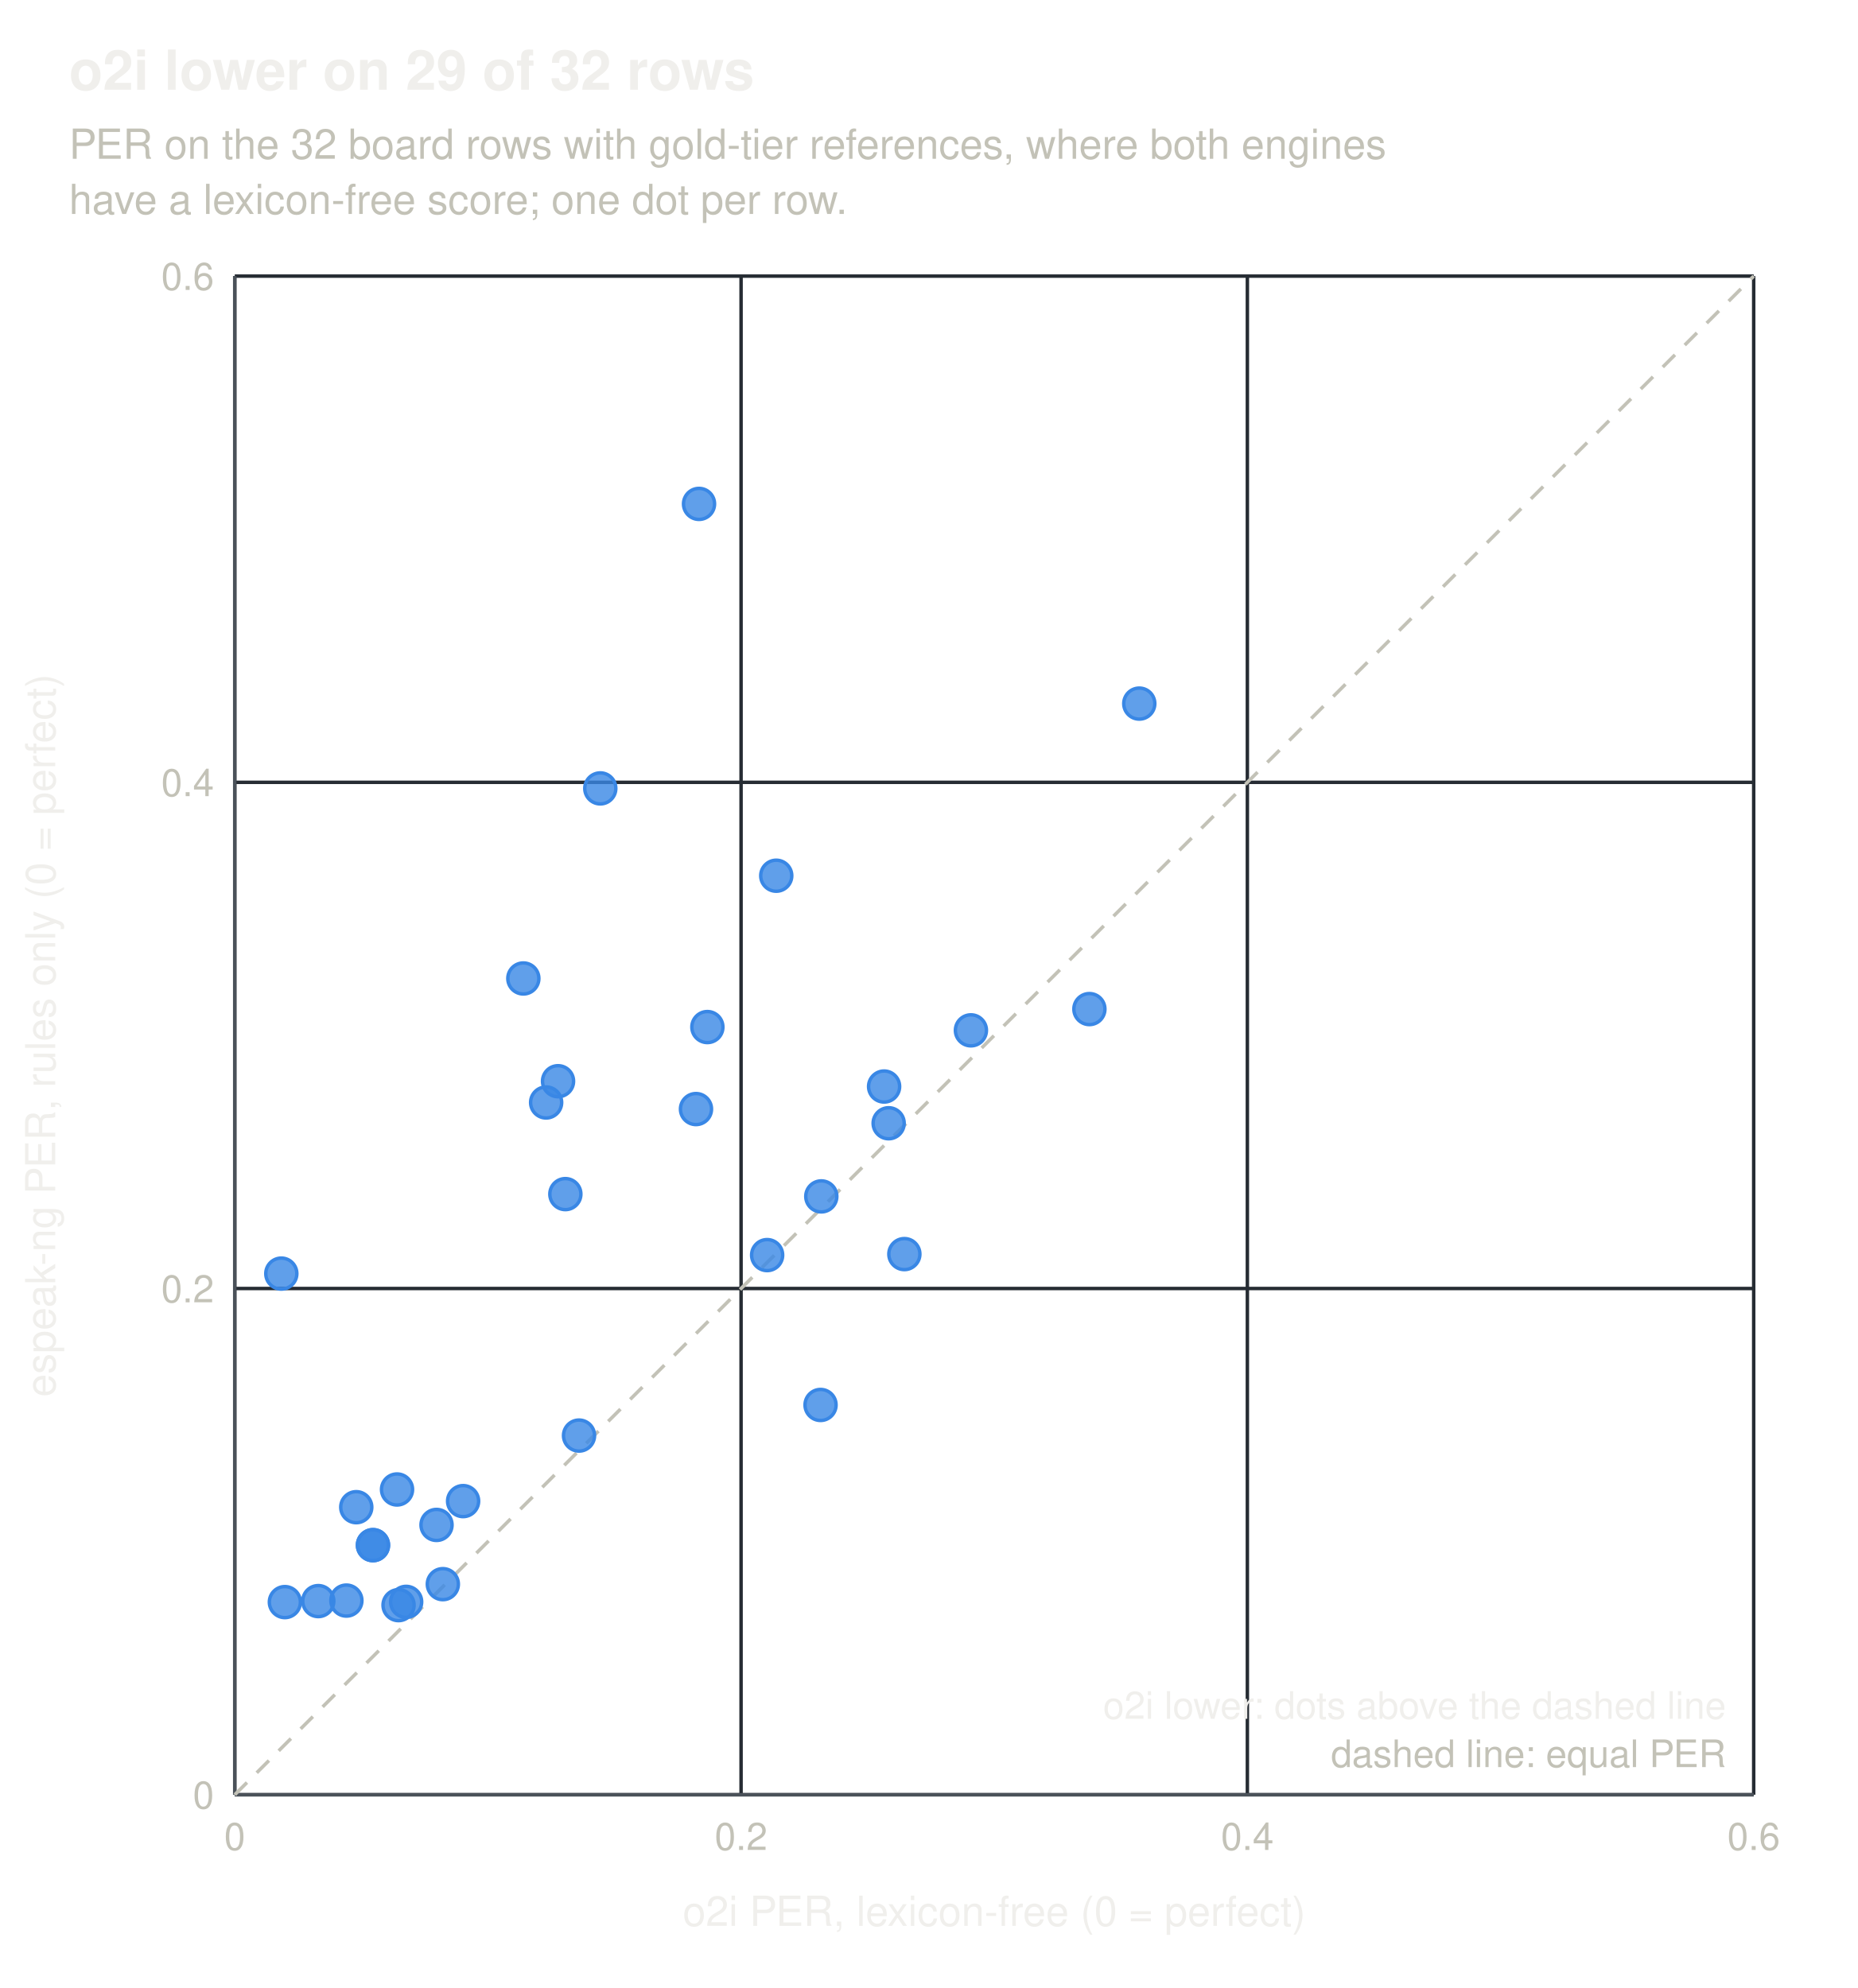
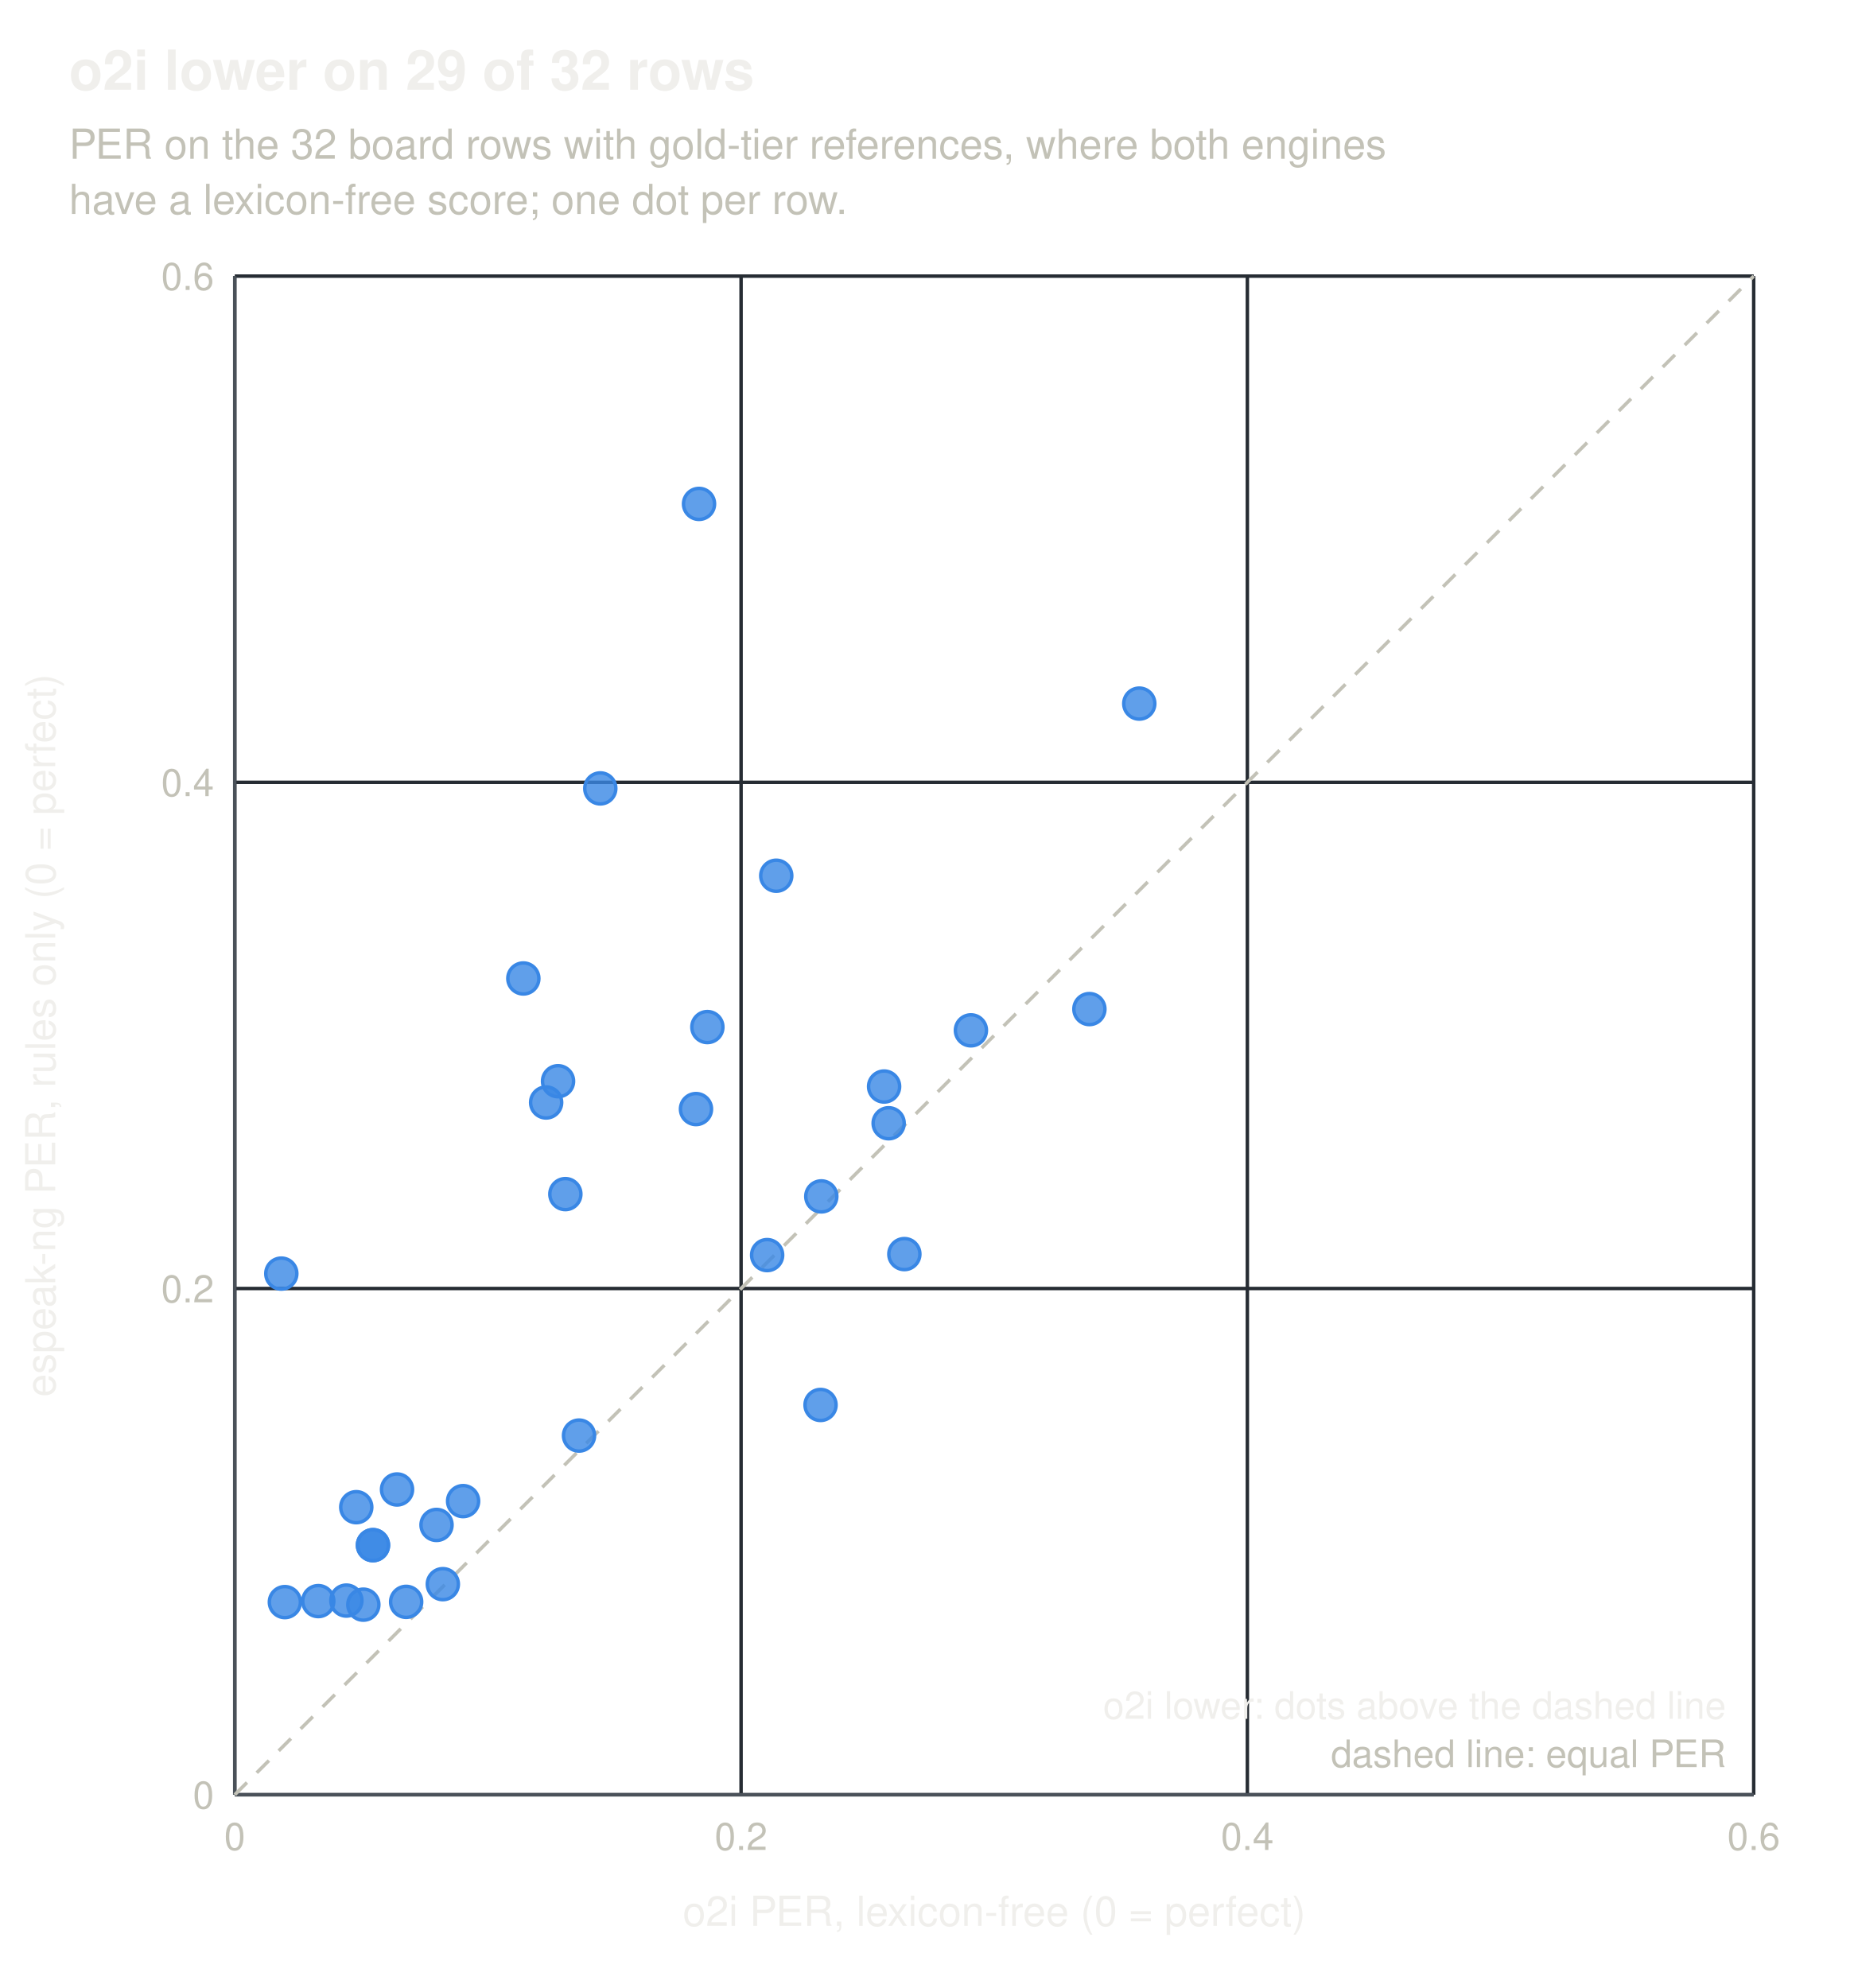
<svg xmlns="http://www.w3.org/2000/svg" width="538" height="576" viewBox="0 0 538 576" role="img" font-family="-apple-system, BlinkMacSystemFont, 'Segoe UI', Helvetica, Arial, sans-serif">
  <text x="20" y="26" font-size="16" text-anchor="start" font-weight="bold" fill="#f0efec">o2i lower on 29 of 32 rows</text>
  <text x="20" y="46" font-size="12" text-anchor="start" font-weight="normal" fill="#c3c2b7">PER on the 32 board rows with gold-tier references, where both engines</text>
  <text x="20" y="62" font-size="12" text-anchor="start" font-weight="normal" fill="#c3c2b7">have a lexicon-free score; one dot per row.</text>
  <line x1="68" y1="520" x2="508" y2="520" stroke="#262c33" stroke-width="1" />
  <line x1="68" y1="520" x2="68" y2="80" stroke="#262c33" stroke-width="1" />
  <text x="62" y="524" font-size="11" text-anchor="end" font-weight="normal" fill="#c3c2b7">0</text>
  <text x="68" y="536" font-size="11" text-anchor="middle" font-weight="normal" fill="#c3c2b7">0</text>
  <line x1="68" y1="373.33" x2="508" y2="373.33" stroke="#262c33" stroke-width="1" />
  <line x1="214.67" y1="520" x2="214.67" y2="80" stroke="#262c33" stroke-width="1" />
  <text x="62" y="377.33" font-size="11" text-anchor="end" font-weight="normal" fill="#c3c2b7">0.2</text>
  <text x="214.67" y="536" font-size="11" text-anchor="middle" font-weight="normal" fill="#c3c2b7">0.2</text>
  <line x1="68" y1="226.67" x2="508" y2="226.67" stroke="#262c33" stroke-width="1" />
  <line x1="361.33" y1="520" x2="361.33" y2="80" stroke="#262c33" stroke-width="1" />
  <text x="62" y="230.67" font-size="11" text-anchor="end" font-weight="normal" fill="#c3c2b7">0.4</text>
  <text x="361.33" y="536" font-size="11" text-anchor="middle" font-weight="normal" fill="#c3c2b7">0.4</text>
  <line x1="68" y1="80" x2="508" y2="80" stroke="#262c33" stroke-width="1" />
  <line x1="508" y1="520" x2="508" y2="80" stroke="#262c33" stroke-width="1" />
  <text x="62" y="84" font-size="11" text-anchor="end" font-weight="normal" fill="#c3c2b7">0.6</text>
  <text x="508" y="536" font-size="11" text-anchor="middle" font-weight="normal" fill="#c3c2b7">0.6</text>
  <line x1="68" y1="520" x2="508" y2="520" stroke="#4a5159" stroke-width="1" />
  <line x1="68" y1="520" x2="68" y2="80" stroke="#4a5159" stroke-width="1" />
  <line x1="68" y1="520" x2="508" y2="80" stroke="#c3c2b7" stroke-width="1" stroke-dasharray="5 4" />
  <circle cx="81.49" cy="369.01" r="4.5" fill="#3987e5" fill-opacity="0.8" stroke="#3987e5" />
  <circle cx="82.52" cy="464.19" r="4.5" fill="#3987e5" fill-opacity="0.8" stroke="#3987e5" />
  <circle cx="92.2" cy="463.9" r="4.5" fill="#3987e5" fill-opacity="0.8" stroke="#3987e5" />
  <circle cx="100.34" cy="463.75" r="4.5" fill="#3987e5" fill-opacity="0.8" stroke="#3987e5" />
  <circle cx="103.2" cy="436.69" r="4.5" fill="#3987e5" fill-opacity="0.8" stroke="#3987e5" />
+   <circle cx="105.25" cy="464.93" r="4.5" fill="#3987e5" fill-opacity="0.8" stroke="#3987e5" />
  <circle cx="108.04" cy="447.69" r="4.5" fill="#3987e5" fill-opacity="0.8" stroke="#3987e5" />
  <circle cx="108.04" cy="447.69" r="4.5" fill="#3987e5" fill-opacity="0.8" stroke="#3987e5" />
  <circle cx="115.01" cy="431.56" r="4.5" fill="#3987e5" fill-opacity="0.8" stroke="#3987e5" />
-   <circle cx="115.45" cy="465.07" r="4.5" fill="#3987e5" fill-opacity="0.8" stroke="#3987e5" />
  <circle cx="117.65" cy="464.12" r="4.5" fill="#3987e5" fill-opacity="0.8" stroke="#3987e5" />
  <circle cx="126.45" cy="441.83" r="4.5" fill="#3987e5" fill-opacity="0.8" stroke="#3987e5" />
  <circle cx="128.28" cy="458.99" r="4.5" fill="#3987e5" fill-opacity="0.8" stroke="#3987e5" />
  <circle cx="134.15" cy="434.93" r="4.5" fill="#3987e5" fill-opacity="0.8" stroke="#3987e5" />
  <circle cx="151.6" cy="283.5" r="4.5" fill="#3987e5" fill-opacity="0.8" stroke="#3987e5" />
  <circle cx="158.2" cy="319.43" r="4.5" fill="#3987e5" fill-opacity="0.8" stroke="#3987e5" />
  <circle cx="161.65" cy="313.27" r="4.5" fill="#3987e5" fill-opacity="0.8" stroke="#3987e5" />
  <circle cx="163.77" cy="345.98" r="4.5" fill="#3987e5" fill-opacity="0.8" stroke="#3987e5" />
  <circle cx="167.73" cy="415.94" r="4.5" fill="#3987e5" fill-opacity="0.8" stroke="#3987e5" />
  <circle cx="173.89" cy="228.43" r="4.5" fill="#3987e5" fill-opacity="0.8" stroke="#3987e5" />
  <circle cx="201.61" cy="321.34" r="4.5" fill="#3987e5" fill-opacity="0.8" stroke="#3987e5" />
  <circle cx="202.49" cy="146" r="4.5" fill="#3987e5" fill-opacity="0.8" stroke="#3987e5" />
  <circle cx="204.91" cy="297.58" r="4.5" fill="#3987e5" fill-opacity="0.8" stroke="#3987e5" />
  <circle cx="222.22" cy="363.65" r="4.5" fill="#3987e5" fill-opacity="0.8" stroke="#3987e5" />
  <circle cx="224.86" cy="253.73" r="4.5" fill="#3987e5" fill-opacity="0.8" stroke="#3987e5" />
  <circle cx="237.69" cy="407.07" r="4.5" fill="#3987e5" fill-opacity="0.8" stroke="#3987e5" />
  <circle cx="237.91" cy="346.64" r="4.5" fill="#3987e5" fill-opacity="0.8" stroke="#3987e5" />
  <circle cx="256.1" cy="314.81" r="4.5" fill="#3987e5" fill-opacity="0.8" stroke="#3987e5" />
  <circle cx="257.42" cy="325.45" r="4.5" fill="#3987e5" fill-opacity="0.8" stroke="#3987e5" />
  <circle cx="261.97" cy="363.36" r="4.5" fill="#3987e5" fill-opacity="0.8" stroke="#3987e5" />
  <circle cx="281.25" cy="298.53" r="4.5" fill="#3987e5" fill-opacity="0.8" stroke="#3987e5" />
  <circle cx="315.57" cy="292.37" r="4.5" fill="#3987e5" fill-opacity="0.8" stroke="#3987e5" />
  <circle cx="330.02" cy="203.86" r="4.5" fill="#3987e5" fill-opacity="0.8" stroke="#3987e5" />
  <text x="500" y="498" font-size="11" text-anchor="end" font-weight="normal" fill="#f0efec">o2i lower: dots above the dashed line</text>
  <text x="500" y="512" font-size="11" text-anchor="end" font-weight="normal" fill="#c3c2b7">dashed line: equal PER</text>
  <text x="288" y="558" font-size="12" text-anchor="middle" font-weight="normal" fill="#f0efec">o2i PER, lexicon-free (0 = perfect)</text>
  <text x="16" y="300" transform="rotate(-90 16 300)" font-size="12" text-anchor="middle" font-weight="normal" fill="#f0efec">espeak-ng PER, rules only (0 = perfect)</text>
</svg>
